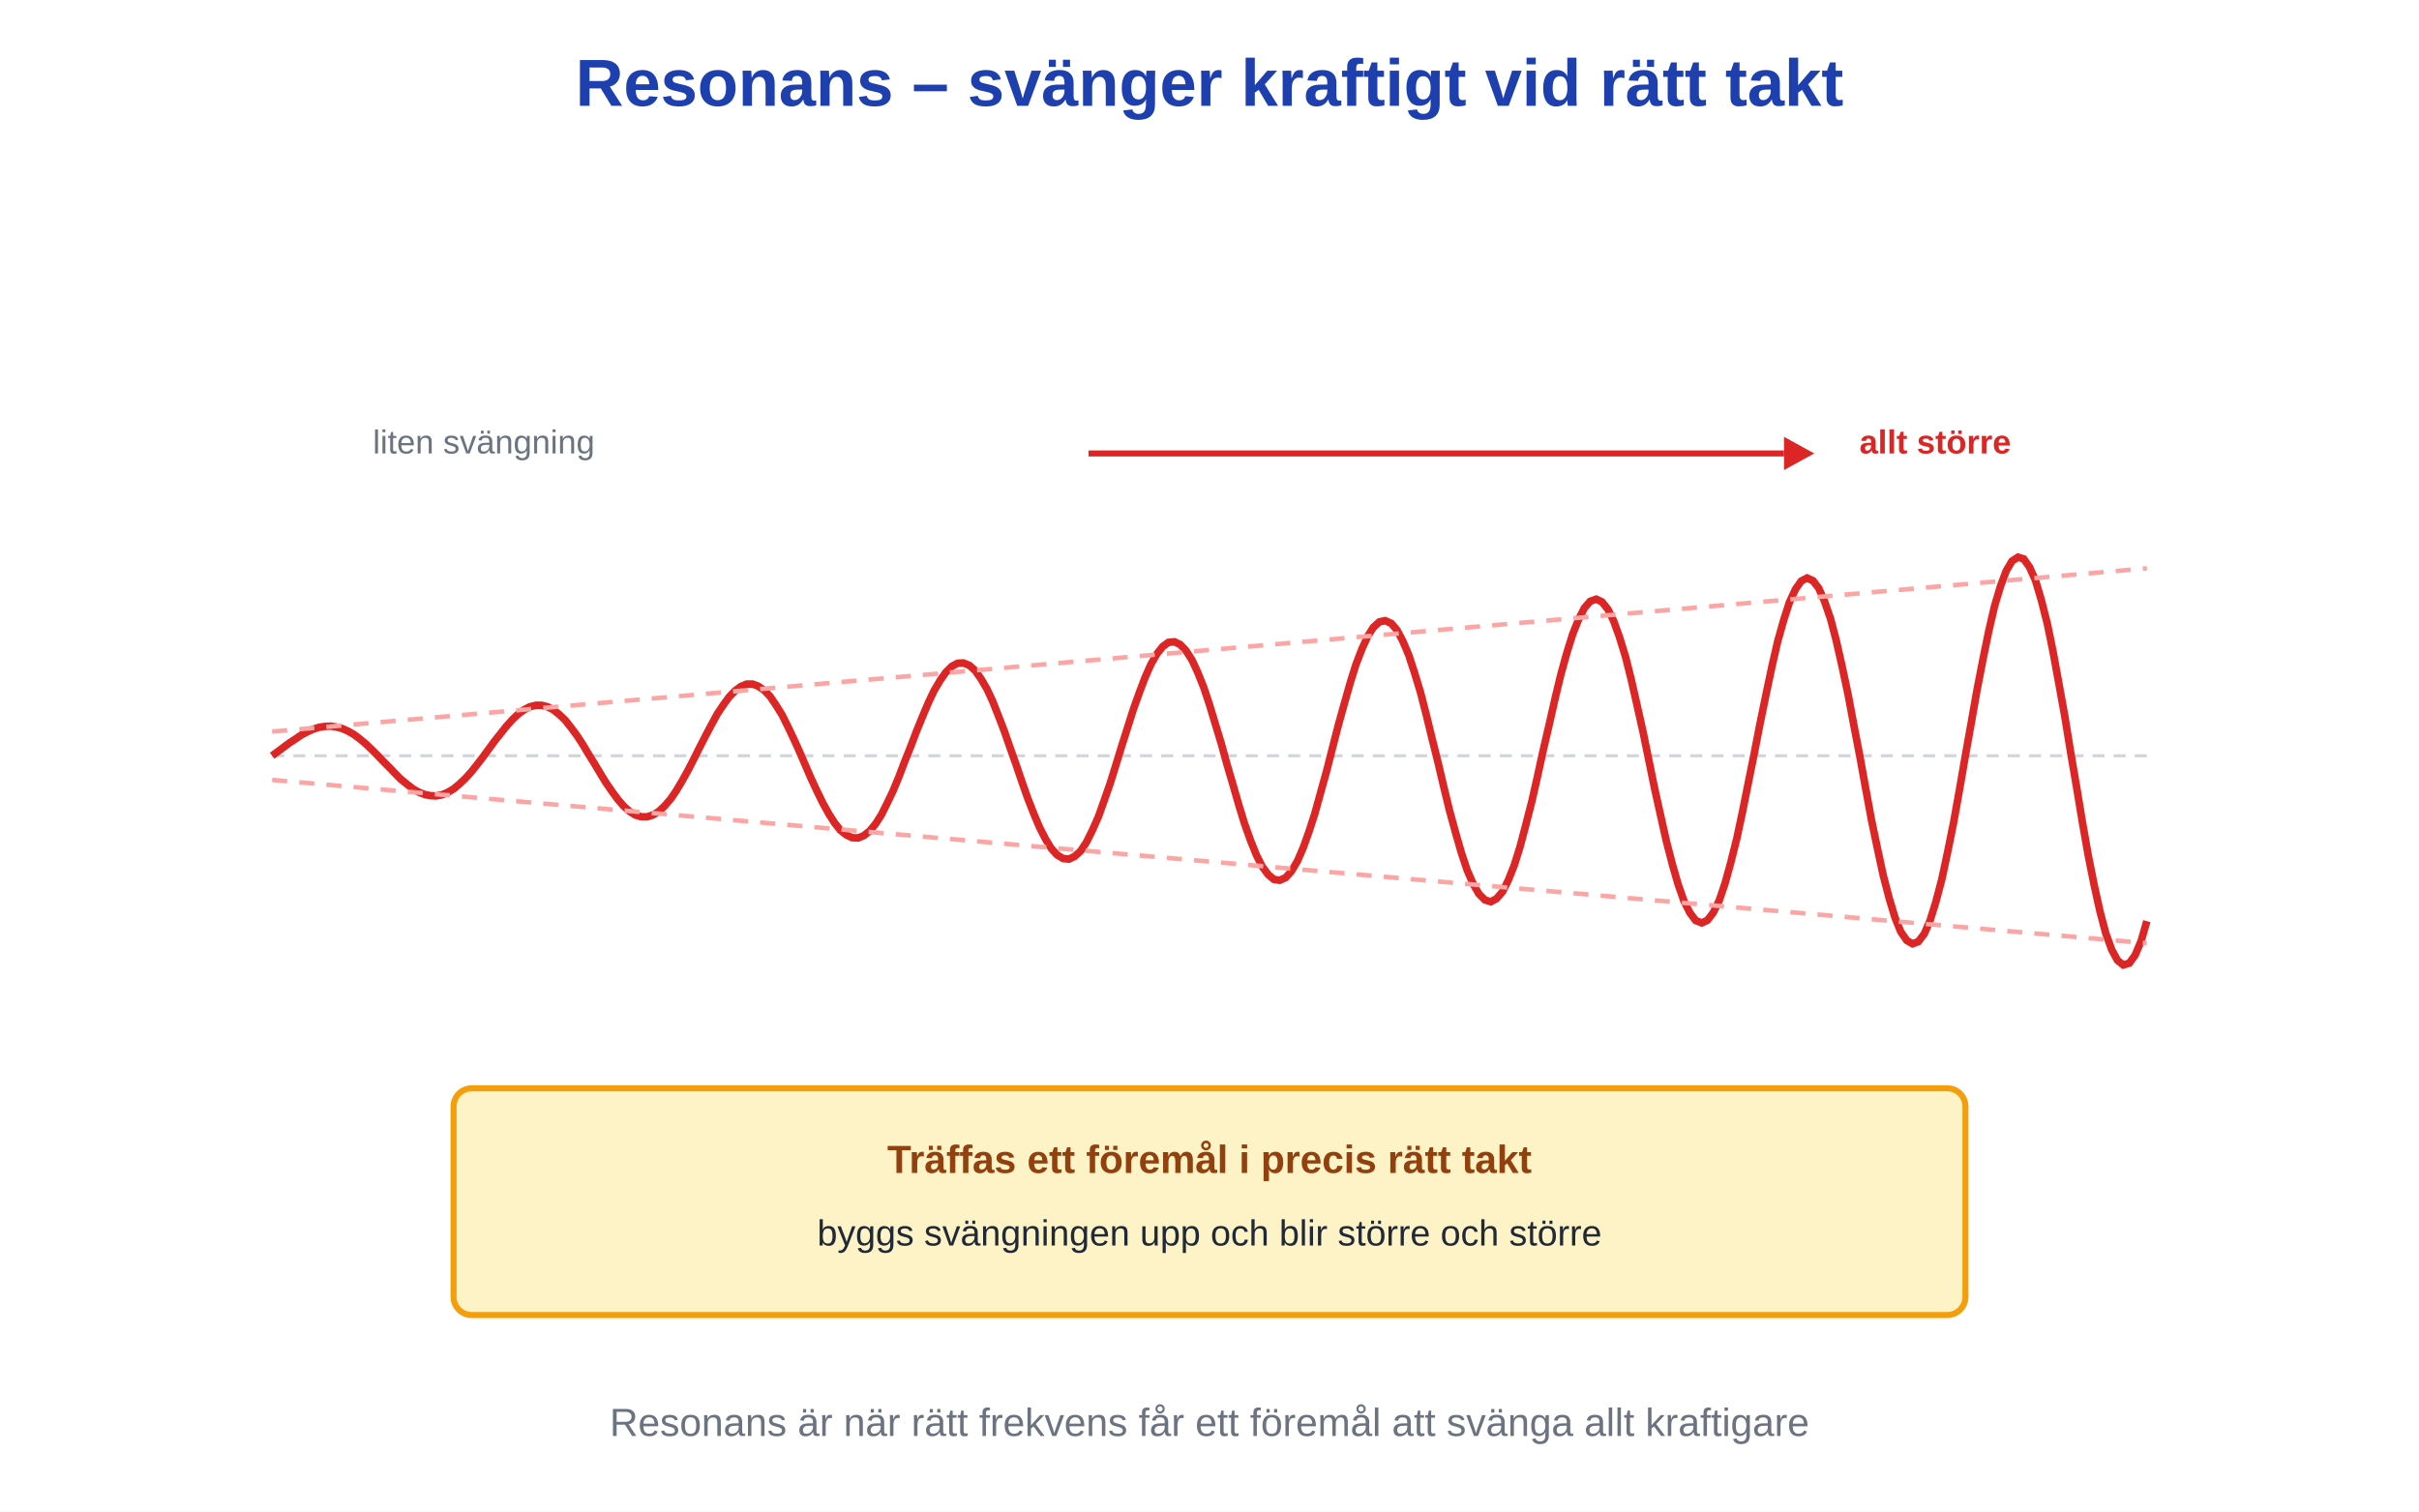
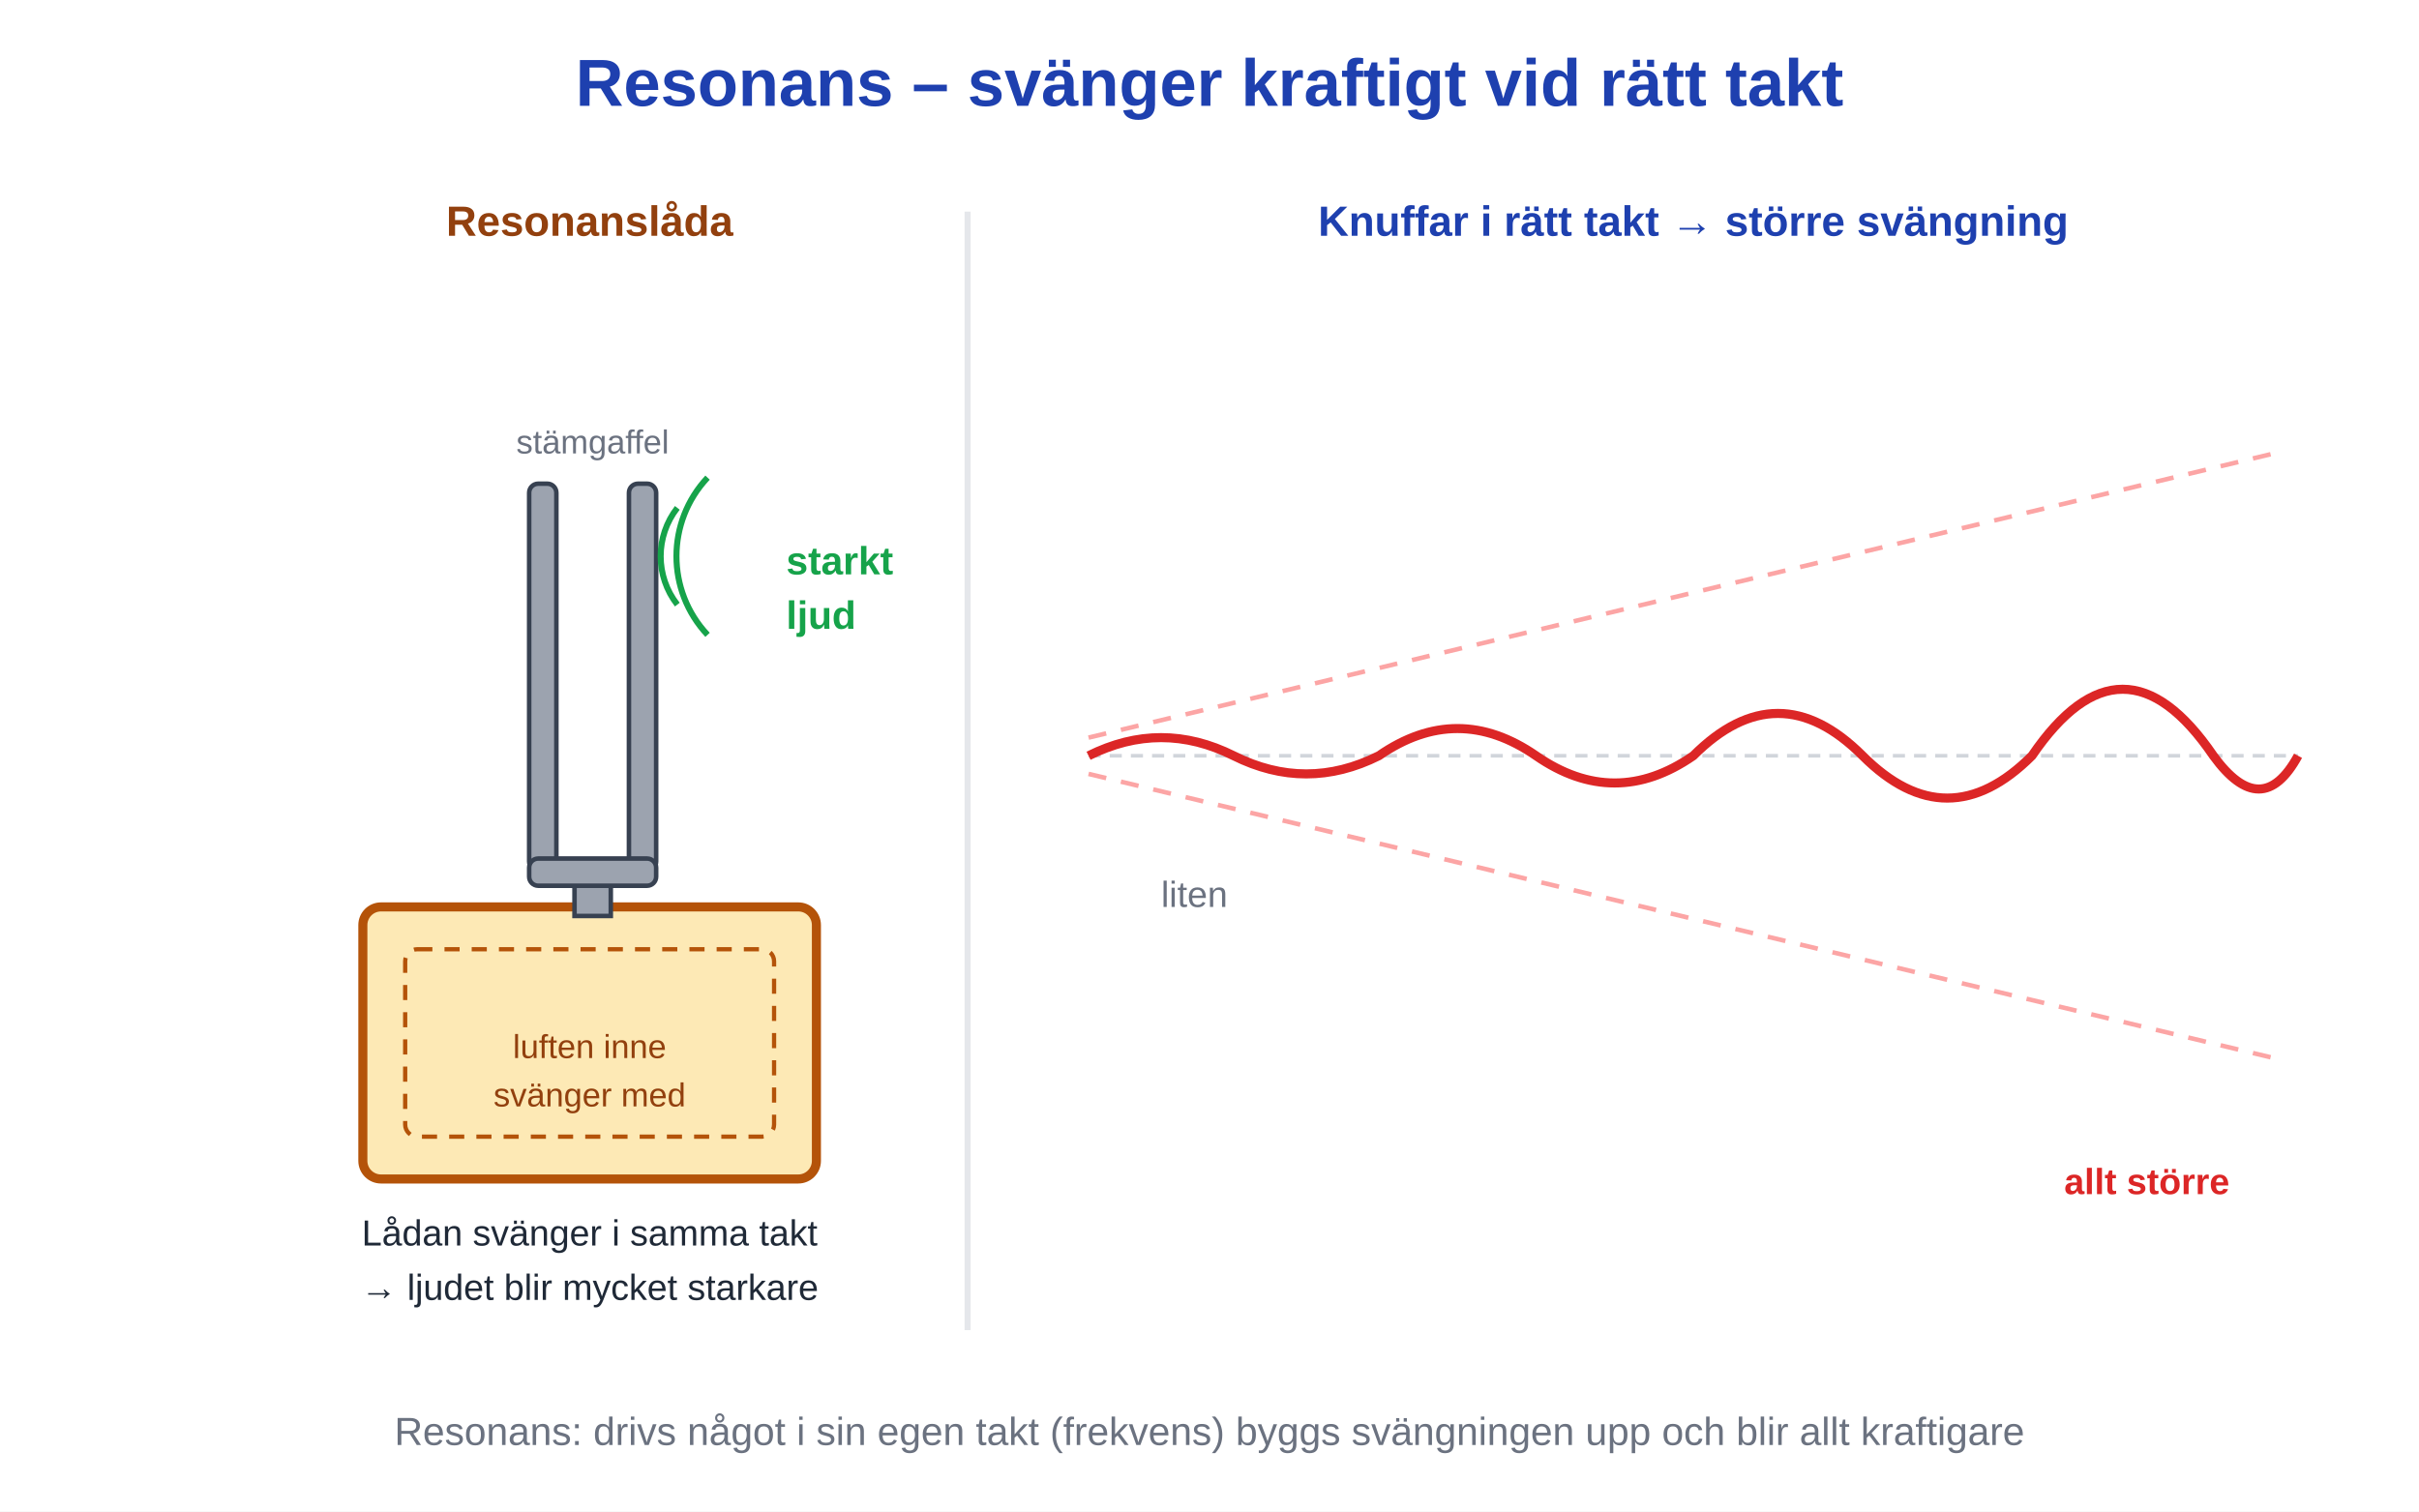
<svg xmlns="http://www.w3.org/2000/svg" viewBox="0 0 800 500" width="800" height="500">
  <rect width="800" height="500" fill="white" />
  <text x="400" y="35" font-family="Arial,sans-serif" font-size="22" fill="#1e40af" text-anchor="middle" font-weight="bold">Resonans – svänger kraftigt vid rätt takt</text>
-   <line x1="90.0" y1="250.0" x2="710.0" y2="250.0" stroke="#d1d5db" stroke-width="1" stroke-dasharray="4,3" />
-   <polyline points="90.0,250.0 91.9,248.6 93.9,247.1 95.8,245.7 97.8,244.4 99.7,243.1 101.6,242.1 103.6,241.2 105.5,240.6 107.4,240.3 109.4,240.2 111.3,240.5 113.2,241.0 115.2,241.9 117.1,243.0 119.1,244.5 121.0,246.1 122.9,247.9 124.9,249.9 126.8,251.9 128.8,253.9 130.7,255.9 132.6,257.8 134.6,259.4 136.5,260.9 138.4,262.0 140.4,262.8 142.3,263.2 144.2,263.3 146.2,262.9 148.1,262.1 150.1,260.9 152.0,259.3 153.9,257.5 155.9,255.3 157.8,252.9 159.8,250.3 161.7,247.7 163.6,245.1 165.6,242.6 167.5,240.2 169.4,238.1 171.4,236.2 173.3,234.8 175.2,233.8 177.2,233.3 179.1,233.3 181.1,233.8 183.0,234.8 184.9,236.3 186.9,238.2 188.8,240.6 190.8,243.3 192.7,246.2 194.6,249.4 196.6,252.6 198.5,255.8 200.4,258.9 202.4,261.8 204.3,264.4 206.2,266.6 208.2,268.4 210.1,269.6 212.1,270.2 214.0,270.2 215.9,269.6 217.9,268.4 219.8,266.6 221.8,264.3 223.7,261.5 225.6,258.3 227.6,254.7 229.5,251.0 231.4,247.2 233.4,243.3 235.3,239.7 237.2,236.2 239.2,233.2 241.1,230.6 243.1,228.5 245.0,227.1 246.9,226.3 248.9,226.3 250.8,227.0 252.8,228.4 254.7,230.4 256.6,233.2 258.6,236.4 260.5,240.2 262.4,244.2 264.4,248.6 266.3,253.0 268.2,257.4 270.2,261.7 272.1,265.6 274.1,269.2 276.0,272.2 277.9,274.6 279.9,276.2 281.8,277.1 283.8,277.2 285.7,276.4 287.6,274.9 289.6,272.5 291.5,269.5 293.4,265.7 295.4,261.5 297.3,256.9 299.2,251.9 301.2,246.9 303.1,241.9 305.1,237.0 307.0,232.5 308.9,228.5 310.9,225.1 312.8,222.4 314.8,220.4 316.7,219.4 318.6,219.3 320.6,220.1 322.5,221.8 324.4,224.5 326.4,227.9 328.3,232.0 330.2,236.8 332.2,242.0 334.1,247.5 336.1,253.1 338.0,258.7 339.9,264.1 341.9,269.2 343.8,273.7 345.8,277.6 347.7,280.7 349.6,282.8 351.6,284.0 353.5,284.2 355.4,283.3 357.4,281.5 359.3,278.6 361.2,274.8 363.2,270.3 365.1,265.0 367.1,259.3 369.0,253.2 370.9,247.0 372.9,240.7 374.8,234.7 376.8,229.1 378.7,224.1 380.6,219.8 382.6,216.3 384.5,213.9 386.4,212.5 388.4,212.3 390.3,213.2 392.2,215.2 394.2,218.3 396.1,222.4 398.1,227.4 400.0,233.1 401.9,239.4 403.9,246.0 405.8,252.9 407.8,259.7 409.7,266.3 411.6,272.5 413.6,278.1 415.5,282.8 417.4,286.6 419.4,289.3 421.3,290.9 423.2,291.2 425.2,290.3 427.1,288.2 429.1,284.8 431.0,280.4 432.9,275.1 434.9,268.9 436.8,262.0 438.8,254.8 440.7,247.3 442.6,239.9 444.6,232.7 446.5,226.0 448.4,219.9 450.4,214.7 452.3,210.5 454.2,207.5 456.2,205.7 458.1,205.3 460.1,206.2 462.0,208.4 463.9,212.0 465.9,216.7 467.8,222.5 469.8,229.1 471.7,236.5 473.6,244.3 475.6,252.3 477.5,260.4 479.4,268.2 481.4,275.5 483.3,282.1 485.2,287.8 487.2,292.4 489.1,295.7 491.1,297.7 493.0,298.3 494.9,297.3 496.9,295.0 498.8,291.2 500.8,286.2 502.7,280.1 504.6,272.9 506.6,265.1 508.5,256.7 510.4,248.0 512.4,239.4 514.3,231.0 516.2,223.1 518.2,215.9 520.1,209.8 522.1,204.8 524.0,201.1 525.9,198.9 527.9,198.2 529.8,199.1 531.8,201.6 533.7,205.5 535.6,210.8 537.6,217.3 539.5,224.9 541.4,233.3 543.4,242.2 545.3,251.5 547.2,260.8 549.2,269.8 551.1,278.3 553.1,286.0 555.0,292.6 556.9,298.0 558.9,302.0 560.8,304.5 562.8,305.3 564.7,304.4 566.6,301.9 568.6,297.8 570.5,292.2 572.4,285.3 574.4,277.3 576.3,268.4 578.2,258.9 580.2,249.0 582.1,239.2 584.1,229.5 586.0,220.5 587.9,212.2 589.9,205.1 591.8,199.2 593.8,194.9 595.7,192.2 597.6,191.2 599.6,192.1 601.5,194.6 603.4,198.9 605.4,204.7 607.3,212.0 609.2,220.4 611.2,229.8 613.1,239.9 615.1,250.3 617.0,260.8 618.9,271.1 620.9,280.7 622.8,289.5 624.8,297.2 626.7,303.5 628.6,308.2 630.6,311.1 632.5,312.2 634.4,311.5 636.4,308.9 638.3,304.5 640.2,298.4 642.2,290.8 644.1,281.9 646.1,272.0 648.0,261.4 649.9,250.4 651.9,239.2 653.8,228.4 655.8,218.1 657.7,208.8 659.6,200.6 661.6,193.9 663.5,188.8 665.4,185.6 667.4,184.3 669.3,184.9 671.2,187.6 673.2,192.1 675.1,198.5 677.1,206.4 679.0,215.7 680.9,226.1 682.9,237.2 684.8,248.9 686.8,260.6 688.7,272.1 690.6,282.9 692.6,292.9 694.5,301.5 696.4,308.7 698.4,314.2 700.3,317.7 702.2,319.2 704.2,318.6 706.1,316.0 708.1,311.3 710.0,304.7" fill="none" stroke="#dc2626" stroke-width="2.5" />
-   <path d="M 90 242 L 710 188" fill="none" stroke="#fca5a5" stroke-width="1.5" stroke-dasharray="5,4" />
-   <path d="M 90 258 L 710 312" fill="none" stroke="#fca5a5" stroke-width="1.5" stroke-dasharray="5,4" />
-   <text x="160" y="150" font-family="Arial,sans-serif" font-size="11" fill="#6b7280" text-anchor="middle">liten svängning</text>
-   <line x1="360.0" y1="150.0" x2="590.0" y2="150.0" stroke="#dc2626" stroke-width="2" />
-   <polygon points="600.0,150.0 590.0,155.5 590.0,144.5" fill="#dc2626" />
-   <text x="640" y="150" font-family="Arial,sans-serif" font-size="11" fill="#dc2626" text-anchor="middle" font-weight="bold">allt större</text>
-   <rect x="150" y="360" width="500" height="75" fill="#fef3c7" stroke="#f59e0b" stroke-width="2" rx="6" />
-   <text x="400" y="388" font-family="Arial,sans-serif" font-size="13" fill="#92400e" text-anchor="middle" font-weight="bold">Träffas ett föremål i precis rätt takt</text>
-   <text x="400" y="412" font-family="Arial,sans-serif" font-size="12" fill="#1f2937" text-anchor="middle">byggs svängningen upp och blir större och större</text>
-   <text x="400" y="475" font-family="Arial,sans-serif" font-size="13" fill="#6b7280" text-anchor="middle">Resonans är när rätt frekvens får ett föremål att svänga allt kraftigare</text>
+   <text x="195" y="78" font-family="Arial,sans-serif" font-size="14" fill="#92400e" text-anchor="middle" font-weight="bold">Resonanslåda</text>
+   <rect x="120" y="300" width="150" height="90" fill="#fde9b5" stroke="#b45309" stroke-width="3" rx="6" />
+   <rect x="134" y="314" width="122" height="62" fill="none" stroke="#b45309" stroke-width="1.4" rx="4" stroke-dasharray="5,4" />
+   <text x="195" y="350" font-family="Arial,sans-serif" font-size="11" fill="#92400e" text-anchor="middle">luften inne</text>
+   <text x="195" y="366" font-family="Arial,sans-serif" font-size="11" fill="#92400e" text-anchor="middle">svänger med</text>
+   <rect x="190" y="285" width="12" height="18" fill="#9ca3af" stroke="#374151" stroke-width="1.5" />
+   <rect x="175" y="160" width="9" height="128" rx="3" fill="#9ca3af" stroke="#374151" stroke-width="1.5" />
+   <rect x="208" y="160" width="9" height="128" rx="3" fill="#9ca3af" stroke="#374151" stroke-width="1.5" />
+   <rect x="175" y="284" width="42" height="9" rx="3" fill="#9ca3af" stroke="#374151" stroke-width="1.5" />
+   <text x="196" y="150" font-family="Arial,sans-serif" font-size="11" fill="#6b7280" text-anchor="middle">stämgaffel</text>
+   <path d="M 224 200 A 26 26 0 0 1 224 168" fill="none" stroke="#16a34a" stroke-width="2" />
+   <path d="M 234 210 A 38 38 0 0 1 234 158" fill="none" stroke="#16a34a" stroke-width="2" />
+   <text x="260" y="190" font-family="Arial,sans-serif" font-size="13" fill="#16a34a" text-anchor="start" font-weight="bold">starkt</text>
+   <text x="260" y="208" font-family="Arial,sans-serif" font-size="13" fill="#16a34a" text-anchor="start" font-weight="bold">ljud</text>
+   <text x="195" y="412" font-family="Arial,sans-serif" font-size="12" fill="#1f2937" text-anchor="middle">Lådan svänger i samma takt</text>
+   <text x="195" y="430" font-family="Arial,sans-serif" font-size="12" fill="#1f2937" text-anchor="middle">→ ljudet blir mycket starkare</text>
+   <line x1="320" y1="70" x2="320" y2="440" stroke="#e5e7eb" stroke-width="2" />
+   <text x="560" y="78" font-family="Arial,sans-serif" font-size="14" fill="#1e40af" text-anchor="middle" font-weight="bold">Knuffar i rätt takt → större svängning</text>
+   <line x1="360" y1="250" x2="760" y2="250" stroke="#d1d5db" stroke-width="1.2" stroke-dasharray="4,3" />
+   <line x1="360" y1="244" x2="752" y2="150" stroke="#fca5a5" stroke-width="1.5" stroke-dasharray="6,5" />
+   <line x1="360" y1="256" x2="752" y2="350" stroke="#fca5a5" stroke-width="1.5" stroke-dasharray="6,5" />
+   <path d="M 360 250          Q 384 238 408 250 Q 432 262 456 250          Q 482 232 508 250 Q 534 268 560 250          Q 588 222 616 250 Q 644 278 672 250          Q 702 206 732 250 Q 748 272 760 250" fill="none" stroke="#dc2626" stroke-width="3" />
+   <text x="395" y="300" font-family="Arial,sans-serif" font-size="12" fill="#6b7280" text-anchor="middle">liten</text>
+   <text x="710" y="395" font-family="Arial,sans-serif" font-size="12" fill="#dc2626" text-anchor="middle" font-weight="bold">allt större</text>
+   <text x="400" y="478" font-family="Arial,sans-serif" font-size="13" fill="#6b7280" text-anchor="middle">Resonans: drivs något i sin egen takt (frekvens) byggs svängningen upp och blir allt kraftigare</text>
</svg>
